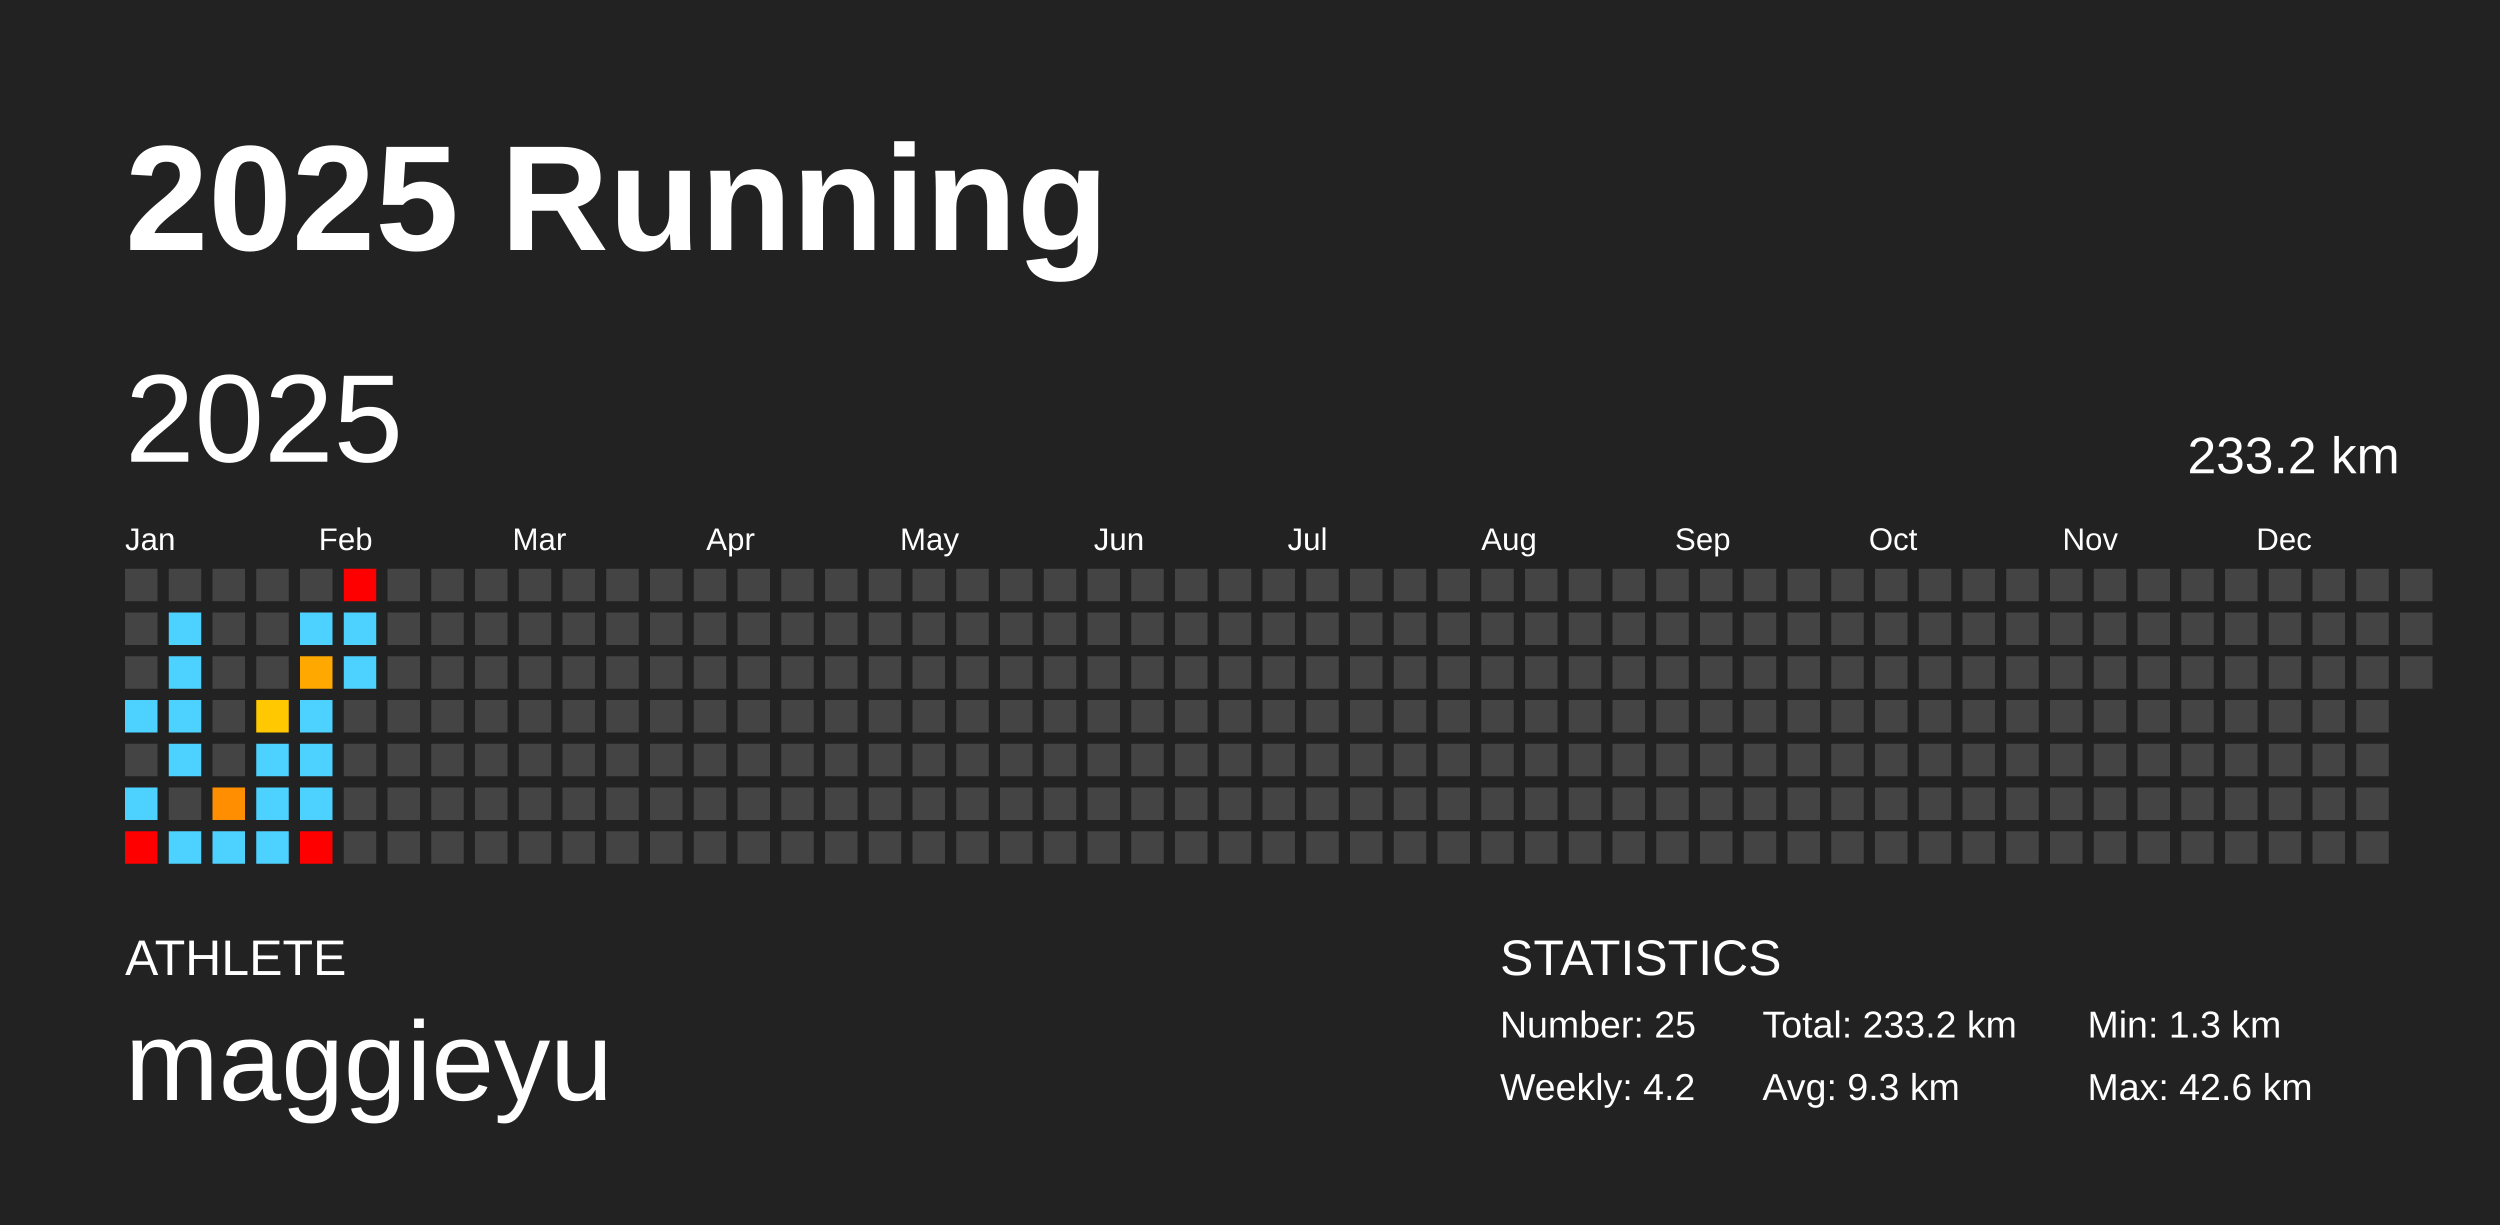
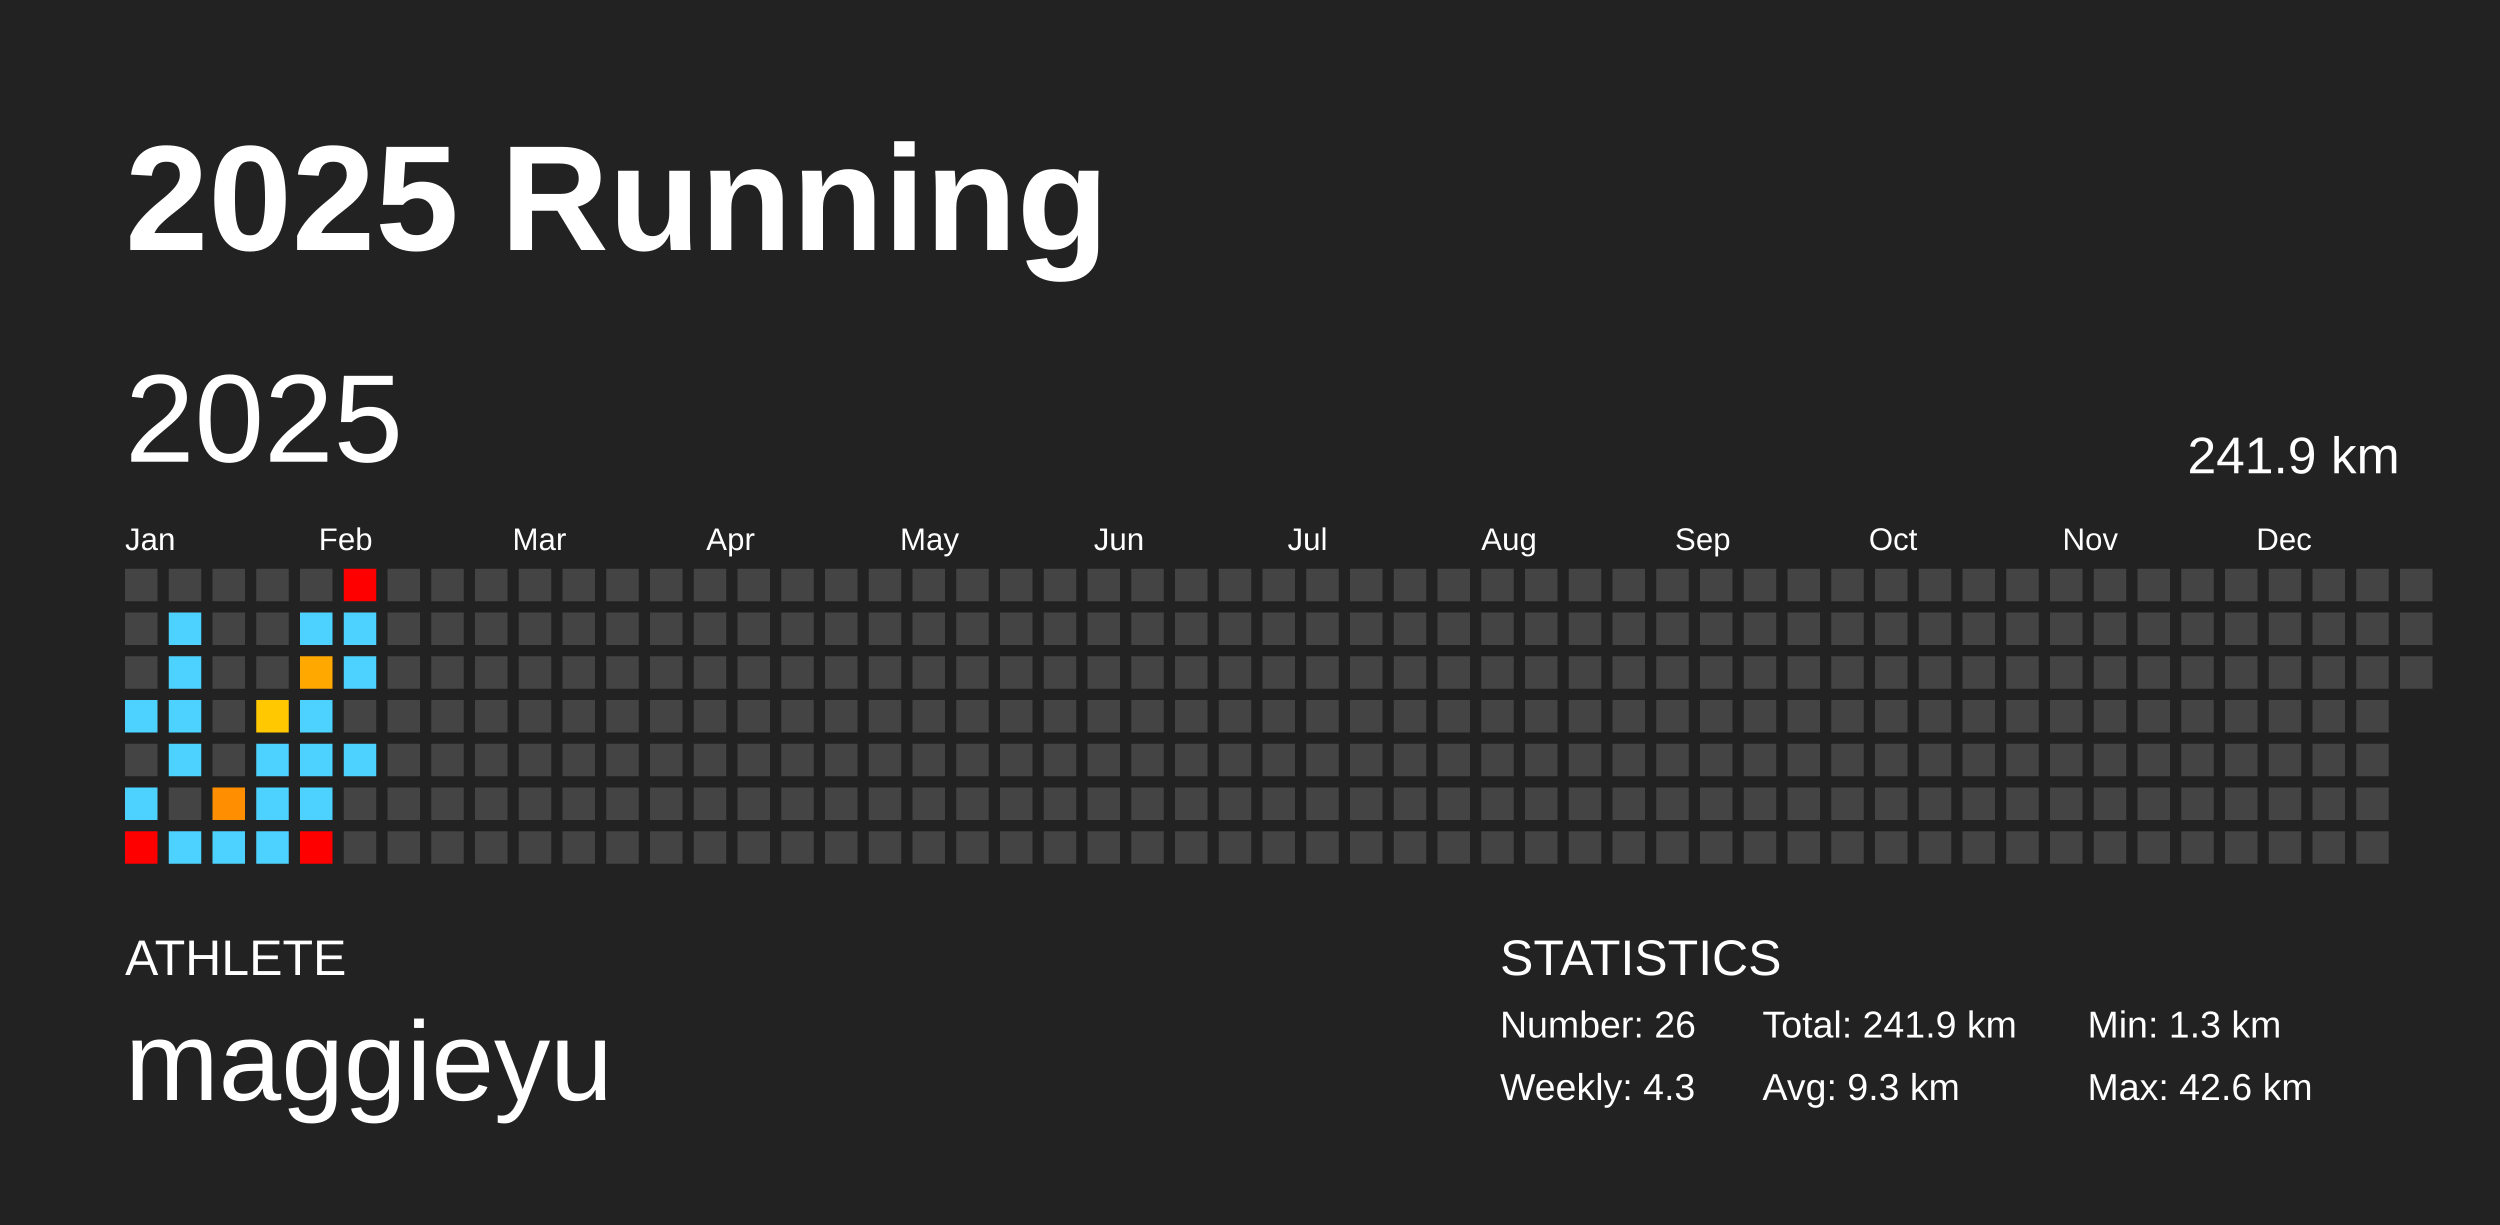
<svg xmlns="http://www.w3.org/2000/svg" baseProfile="full" height="98mm" version="1.1" viewBox="0,0,200,98" width="200mm">
  <defs />
  <rect fill="#222222" height="98" width="200" x="0" y="0" />
  <text fill="#FFFFFF" style="font-size:12px; font-family:Arial; font-weight:bold;" x="10" y="20">2025 Running</text>
  <text fill="#FFFFFF" style="font-size:4px; font-family:Arial" x="10" y="78">ATHLETE</text>
  <text fill="#FFFFFF" style="font-size:9px; font-family:Arial" x="10" y="88">maggieyu</text>
  <text fill="#FFFFFF" style="font-size:4px; font-family:Arial" x="120" y="78">STATISTICS</text>
-   <text fill="#FFFFFF" style="font-size:3px; font-family:Arial" x="120" y="83">Number: 25</text>
-   <text fill="#FFFFFF" style="font-size:3px; font-family:Arial" x="120" y="88">Weekly: 4.2</text>
-   <text fill="#FFFFFF" style="font-size:3px; font-family:Arial" x="141" y="83">Total: 233.2 km</text>
+   <text fill="#FFFFFF" style="font-size:3px; font-family:Arial" x="120" y="83">Number: 26</text>
+   <text fill="#FFFFFF" style="font-size:3px; font-family:Arial" x="120" y="88">Weekly: 4.3</text>
+   <text fill="#FFFFFF" style="font-size:3px; font-family:Arial" x="141" y="83">Total: 241.9 km</text>
  <text fill="#FFFFFF" style="font-size:3px; font-family:Arial" x="141" y="88">Avg: 9.3 km</text>
  <text fill="#FFFFFF" style="font-size:3px; font-family:Arial" x="167" y="83">Min: 1.3 km</text>
  <text fill="#FFFFFF" style="font-size:3px; font-family:Arial" x="167" y="88">Max: 42.6 km</text>
  <text dominant-baseline="hanging" fill="#FFFFFF" style="font-size:10.0px; font-family:Arial;" x="10" y="30">2025</text>
-   <text dominant-baseline="hanging" fill="#FFFFFF" style="font-size:4.125px; font-family:Arial;" x="175" y="35">233.2 km</text>
+   <text dominant-baseline="hanging" fill="#FFFFFF" style="font-size:4.125px; font-family:Arial;" x="175" y="35">241.9 km</text>
  <text fill="#FFFFFF" style="font-size:2.5px; font-family:Arial" x="10.0" y="44">Jan</text>
  <text fill="#FFFFFF" style="font-size:2.5px; font-family:Arial" x="25.5" y="44">Feb</text>
  <text fill="#FFFFFF" style="font-size:2.5px; font-family:Arial" x="41.0" y="44">Mar</text>
  <text fill="#FFFFFF" style="font-size:2.5px; font-family:Arial" x="56.5" y="44">Apr</text>
  <text fill="#FFFFFF" style="font-size:2.5px; font-family:Arial" x="72.0" y="44">May</text>
  <text fill="#FFFFFF" style="font-size:2.5px; font-family:Arial" x="87.5" y="44">Jun</text>
  <text fill="#FFFFFF" style="font-size:2.5px; font-family:Arial" x="103.0" y="44">Jul</text>
  <text fill="#FFFFFF" style="font-size:2.5px; font-family:Arial" x="118.5" y="44">Aug</text>
  <text fill="#FFFFFF" style="font-size:2.5px; font-family:Arial" x="134.0" y="44">Sep</text>
  <text fill="#FFFFFF" style="font-size:2.5px; font-family:Arial" x="149.5" y="44">Oct</text>
  <text fill="#FFFFFF" style="font-size:2.5px; font-family:Arial" x="165.0" y="44">Nov</text>
  <text fill="#FFFFFF" style="font-size:2.5px; font-family:Arial" x="180.5" y="44">Dec</text>
  <rect fill="#444444" height="2.6" width="2.6" x="10.0" y="45.5" />
  <rect fill="#444444" height="2.6" width="2.6" x="10.0" y="49.0" />
  <rect fill="#444444" height="2.6" width="2.6" x="10.0" y="52.5" />
  <rect fill="#4dd2ff" height="2.6" width="2.6" x="10.0" y="56.0" />
  <rect fill="#444444" height="2.6" width="2.6" x="10.0" y="59.5" />
  <rect fill="#4dd2ff" height="2.6" width="2.6" x="10.0" y="63.0" />
  <rect fill="red" height="2.6" width="2.6" x="10.0" y="66.5" />
  <rect fill="#444444" height="2.6" width="2.6" x="13.5" y="45.5" />
  <rect fill="#4dd2ff" height="2.6" width="2.6" x="13.5" y="49.0" />
  <rect fill="#4dd2ff" height="2.6" width="2.6" x="13.5" y="52.5" />
  <rect fill="#4dd2ff" height="2.6" width="2.6" x="13.5" y="56.0" />
  <rect fill="#4dd2ff" height="2.6" width="2.6" x="13.5" y="59.5" />
  <rect fill="#444444" height="2.6" width="2.6" x="13.5" y="63.0" />
  <rect fill="#4dd2ff" height="2.6" width="2.6" x="13.5" y="66.5" />
  <rect fill="#444444" height="2.6" width="2.6" x="17.0" y="45.5" />
  <rect fill="#444444" height="2.6" width="2.6" x="17.0" y="49.0" />
  <rect fill="#444444" height="2.6" width="2.6" x="17.0" y="52.5" />
  <rect fill="#444444" height="2.6" width="2.6" x="17.0" y="56.0" />
  <rect fill="#444444" height="2.6" width="2.6" x="17.0" y="59.5" />
  <rect fill="#ff8e00" height="2.6" width="2.6" x="17.0" y="63.0" />
  <rect fill="#4dd2ff" height="2.6" width="2.6" x="17.0" y="66.5" />
  <rect fill="#444444" height="2.6" width="2.6" x="20.5" y="45.5" />
  <rect fill="#444444" height="2.6" width="2.6" x="20.5" y="49.0" />
  <rect fill="#444444" height="2.6" width="2.6" x="20.5" y="52.5" />
  <rect fill="#ffc800" height="2.6" width="2.6" x="20.5" y="56.0" />
  <rect fill="#4dd2ff" height="2.6" width="2.6" x="20.5" y="59.5" />
  <rect fill="#4dd2ff" height="2.6" width="2.6" x="20.5" y="63.0" />
  <rect fill="#4dd2ff" height="2.6" width="2.6" x="20.5" y="66.5" />
  <rect fill="#444444" height="2.6" width="2.6" x="24.0" y="45.5" />
  <rect fill="#4dd2ff" height="2.6" width="2.6" x="24.0" y="49.0" />
  <rect fill="#ffa800" height="2.6" width="2.6" x="24.0" y="52.5" />
  <rect fill="#4dd2ff" height="2.6" width="2.6" x="24.0" y="56.0" />
  <rect fill="#4dd2ff" height="2.6" width="2.6" x="24.0" y="59.5" />
  <rect fill="#4dd2ff" height="2.6" width="2.6" x="24.0" y="63.0" />
  <rect fill="red" height="2.6" width="2.6" x="24.0" y="66.5" />
  <rect fill="red" height="2.6" width="2.6" x="27.5" y="45.5" />
  <rect fill="#4dd2ff" height="2.6" width="2.6" x="27.5" y="49.0" />
  <rect fill="#4dd2ff" height="2.6" width="2.6" x="27.5" y="52.5" />
  <rect fill="#444444" height="2.6" width="2.6" x="27.5" y="56.0" />
-   <rect fill="#444444" height="2.6" width="2.6" x="27.5" y="59.5" />
+   <rect fill="#4dd2ff" height="2.6" width="2.6" x="27.5" y="59.5" />
  <rect fill="#444444" height="2.6" width="2.6" x="27.5" y="63.0" />
  <rect fill="#444444" height="2.6" width="2.6" x="27.5" y="66.5" />
  <rect fill="#444444" height="2.6" width="2.6" x="31.0" y="45.5" />
  <rect fill="#444444" height="2.6" width="2.6" x="31.0" y="49.0" />
  <rect fill="#444444" height="2.6" width="2.6" x="31.0" y="52.5" />
  <rect fill="#444444" height="2.6" width="2.6" x="31.0" y="56.0" />
  <rect fill="#444444" height="2.6" width="2.6" x="31.0" y="59.5" />
  <rect fill="#444444" height="2.6" width="2.6" x="31.0" y="63.0" />
  <rect fill="#444444" height="2.6" width="2.6" x="31.0" y="66.5" />
  <rect fill="#444444" height="2.6" width="2.6" x="34.5" y="45.5" />
  <rect fill="#444444" height="2.6" width="2.6" x="34.5" y="49.0" />
  <rect fill="#444444" height="2.6" width="2.6" x="34.5" y="52.5" />
  <rect fill="#444444" height="2.6" width="2.6" x="34.5" y="56.0" />
  <rect fill="#444444" height="2.6" width="2.6" x="34.5" y="59.5" />
  <rect fill="#444444" height="2.6" width="2.6" x="34.5" y="63.0" />
  <rect fill="#444444" height="2.6" width="2.6" x="34.5" y="66.5" />
  <rect fill="#444444" height="2.6" width="2.6" x="38.0" y="45.5" />
  <rect fill="#444444" height="2.6" width="2.6" x="38.0" y="49.0" />
  <rect fill="#444444" height="2.6" width="2.6" x="38.0" y="52.5" />
  <rect fill="#444444" height="2.6" width="2.6" x="38.0" y="56.0" />
  <rect fill="#444444" height="2.6" width="2.6" x="38.0" y="59.5" />
  <rect fill="#444444" height="2.6" width="2.6" x="38.0" y="63.0" />
  <rect fill="#444444" height="2.6" width="2.6" x="38.0" y="66.5" />
  <rect fill="#444444" height="2.6" width="2.6" x="41.5" y="45.5" />
  <rect fill="#444444" height="2.6" width="2.6" x="41.5" y="49.0" />
  <rect fill="#444444" height="2.6" width="2.6" x="41.5" y="52.5" />
  <rect fill="#444444" height="2.6" width="2.6" x="41.5" y="56.0" />
  <rect fill="#444444" height="2.6" width="2.6" x="41.5" y="59.5" />
  <rect fill="#444444" height="2.6" width="2.6" x="41.5" y="63.0" />
  <rect fill="#444444" height="2.6" width="2.6" x="41.5" y="66.5" />
  <rect fill="#444444" height="2.6" width="2.6" x="45.0" y="45.5" />
  <rect fill="#444444" height="2.6" width="2.6" x="45.0" y="49.0" />
  <rect fill="#444444" height="2.6" width="2.6" x="45.0" y="52.5" />
  <rect fill="#444444" height="2.6" width="2.6" x="45.0" y="56.0" />
  <rect fill="#444444" height="2.6" width="2.6" x="45.0" y="59.5" />
  <rect fill="#444444" height="2.6" width="2.6" x="45.0" y="63.0" />
  <rect fill="#444444" height="2.6" width="2.6" x="45.0" y="66.5" />
  <rect fill="#444444" height="2.6" width="2.6" x="48.5" y="45.5" />
  <rect fill="#444444" height="2.6" width="2.6" x="48.5" y="49.0" />
  <rect fill="#444444" height="2.6" width="2.6" x="48.5" y="52.5" />
  <rect fill="#444444" height="2.6" width="2.6" x="48.5" y="56.0" />
  <rect fill="#444444" height="2.6" width="2.6" x="48.5" y="59.5" />
  <rect fill="#444444" height="2.6" width="2.6" x="48.5" y="63.0" />
  <rect fill="#444444" height="2.6" width="2.6" x="48.5" y="66.5" />
  <rect fill="#444444" height="2.6" width="2.6" x="52.0" y="45.5" />
  <rect fill="#444444" height="2.6" width="2.6" x="52.0" y="49.0" />
  <rect fill="#444444" height="2.6" width="2.6" x="52.0" y="52.5" />
  <rect fill="#444444" height="2.6" width="2.6" x="52.0" y="56.0" />
  <rect fill="#444444" height="2.6" width="2.6" x="52.0" y="59.5" />
  <rect fill="#444444" height="2.6" width="2.6" x="52.0" y="63.0" />
  <rect fill="#444444" height="2.6" width="2.6" x="52.0" y="66.5" />
  <rect fill="#444444" height="2.6" width="2.6" x="55.5" y="45.5" />
  <rect fill="#444444" height="2.6" width="2.6" x="55.5" y="49.0" />
  <rect fill="#444444" height="2.6" width="2.6" x="55.5" y="52.5" />
  <rect fill="#444444" height="2.6" width="2.6" x="55.5" y="56.0" />
  <rect fill="#444444" height="2.6" width="2.6" x="55.5" y="59.5" />
  <rect fill="#444444" height="2.6" width="2.6" x="55.5" y="63.0" />
  <rect fill="#444444" height="2.6" width="2.6" x="55.5" y="66.5" />
  <rect fill="#444444" height="2.6" width="2.6" x="59.0" y="45.5" />
  <rect fill="#444444" height="2.6" width="2.6" x="59.0" y="49.0" />
  <rect fill="#444444" height="2.6" width="2.6" x="59.0" y="52.5" />
  <rect fill="#444444" height="2.6" width="2.6" x="59.0" y="56.0" />
  <rect fill="#444444" height="2.6" width="2.6" x="59.0" y="59.5" />
  <rect fill="#444444" height="2.6" width="2.6" x="59.0" y="63.0" />
  <rect fill="#444444" height="2.6" width="2.6" x="59.0" y="66.5" />
  <rect fill="#444444" height="2.6" width="2.6" x="62.5" y="45.5" />
  <rect fill="#444444" height="2.6" width="2.6" x="62.5" y="49.0" />
  <rect fill="#444444" height="2.6" width="2.6" x="62.5" y="52.5" />
  <rect fill="#444444" height="2.6" width="2.6" x="62.5" y="56.0" />
  <rect fill="#444444" height="2.6" width="2.6" x="62.5" y="59.5" />
  <rect fill="#444444" height="2.6" width="2.6" x="62.5" y="63.0" />
  <rect fill="#444444" height="2.6" width="2.6" x="62.5" y="66.5" />
  <rect fill="#444444" height="2.6" width="2.6" x="66.0" y="45.5" />
  <rect fill="#444444" height="2.6" width="2.6" x="66.0" y="49.0" />
  <rect fill="#444444" height="2.6" width="2.6" x="66.0" y="52.5" />
  <rect fill="#444444" height="2.6" width="2.6" x="66.0" y="56.0" />
  <rect fill="#444444" height="2.6" width="2.6" x="66.0" y="59.5" />
  <rect fill="#444444" height="2.6" width="2.6" x="66.0" y="63.0" />
  <rect fill="#444444" height="2.6" width="2.6" x="66.0" y="66.5" />
  <rect fill="#444444" height="2.6" width="2.6" x="69.5" y="45.5" />
  <rect fill="#444444" height="2.6" width="2.6" x="69.5" y="49.0" />
  <rect fill="#444444" height="2.6" width="2.6" x="69.5" y="52.5" />
  <rect fill="#444444" height="2.6" width="2.6" x="69.5" y="56.0" />
  <rect fill="#444444" height="2.6" width="2.6" x="69.5" y="59.5" />
  <rect fill="#444444" height="2.6" width="2.6" x="69.5" y="63.0" />
  <rect fill="#444444" height="2.6" width="2.6" x="69.5" y="66.5" />
  <rect fill="#444444" height="2.6" width="2.6" x="73.0" y="45.5" />
  <rect fill="#444444" height="2.6" width="2.6" x="73.0" y="49.0" />
  <rect fill="#444444" height="2.6" width="2.6" x="73.0" y="52.5" />
  <rect fill="#444444" height="2.6" width="2.6" x="73.0" y="56.0" />
  <rect fill="#444444" height="2.6" width="2.6" x="73.0" y="59.5" />
  <rect fill="#444444" height="2.6" width="2.6" x="73.0" y="63.0" />
  <rect fill="#444444" height="2.6" width="2.6" x="73.0" y="66.5" />
  <rect fill="#444444" height="2.6" width="2.6" x="76.5" y="45.5" />
  <rect fill="#444444" height="2.6" width="2.6" x="76.5" y="49.0" />
  <rect fill="#444444" height="2.6" width="2.6" x="76.5" y="52.5" />
  <rect fill="#444444" height="2.6" width="2.6" x="76.5" y="56.0" />
  <rect fill="#444444" height="2.6" width="2.6" x="76.5" y="59.5" />
  <rect fill="#444444" height="2.6" width="2.6" x="76.5" y="63.0" />
  <rect fill="#444444" height="2.6" width="2.6" x="76.5" y="66.5" />
  <rect fill="#444444" height="2.6" width="2.6" x="80.0" y="45.5" />
  <rect fill="#444444" height="2.6" width="2.6" x="80.0" y="49.0" />
  <rect fill="#444444" height="2.6" width="2.6" x="80.0" y="52.5" />
  <rect fill="#444444" height="2.6" width="2.6" x="80.0" y="56.0" />
  <rect fill="#444444" height="2.6" width="2.6" x="80.0" y="59.5" />
  <rect fill="#444444" height="2.6" width="2.6" x="80.0" y="63.0" />
  <rect fill="#444444" height="2.6" width="2.6" x="80.0" y="66.5" />
  <rect fill="#444444" height="2.6" width="2.6" x="83.5" y="45.5" />
  <rect fill="#444444" height="2.6" width="2.6" x="83.5" y="49.0" />
  <rect fill="#444444" height="2.6" width="2.6" x="83.5" y="52.5" />
  <rect fill="#444444" height="2.6" width="2.6" x="83.5" y="56.0" />
  <rect fill="#444444" height="2.6" width="2.6" x="83.5" y="59.5" />
  <rect fill="#444444" height="2.6" width="2.6" x="83.5" y="63.0" />
  <rect fill="#444444" height="2.6" width="2.6" x="83.5" y="66.5" />
  <rect fill="#444444" height="2.6" width="2.6" x="87.0" y="45.5" />
  <rect fill="#444444" height="2.6" width="2.6" x="87.0" y="49.0" />
  <rect fill="#444444" height="2.6" width="2.6" x="87.0" y="52.5" />
  <rect fill="#444444" height="2.6" width="2.6" x="87.0" y="56.0" />
  <rect fill="#444444" height="2.6" width="2.6" x="87.0" y="59.5" />
  <rect fill="#444444" height="2.6" width="2.6" x="87.0" y="63.0" />
  <rect fill="#444444" height="2.6" width="2.6" x="87.0" y="66.5" />
  <rect fill="#444444" height="2.6" width="2.6" x="90.5" y="45.5" />
  <rect fill="#444444" height="2.6" width="2.6" x="90.5" y="49.0" />
  <rect fill="#444444" height="2.6" width="2.6" x="90.5" y="52.5" />
  <rect fill="#444444" height="2.6" width="2.6" x="90.5" y="56.0" />
  <rect fill="#444444" height="2.6" width="2.6" x="90.5" y="59.5" />
  <rect fill="#444444" height="2.6" width="2.6" x="90.5" y="63.0" />
  <rect fill="#444444" height="2.6" width="2.6" x="90.5" y="66.5" />
  <rect fill="#444444" height="2.6" width="2.6" x="94.0" y="45.5" />
  <rect fill="#444444" height="2.6" width="2.6" x="94.0" y="49.0" />
  <rect fill="#444444" height="2.6" width="2.6" x="94.0" y="52.5" />
  <rect fill="#444444" height="2.6" width="2.6" x="94.0" y="56.0" />
  <rect fill="#444444" height="2.6" width="2.6" x="94.0" y="59.5" />
  <rect fill="#444444" height="2.6" width="2.6" x="94.0" y="63.0" />
  <rect fill="#444444" height="2.6" width="2.6" x="94.0" y="66.5" />
  <rect fill="#444444" height="2.6" width="2.6" x="97.5" y="45.5" />
  <rect fill="#444444" height="2.6" width="2.6" x="97.5" y="49.0" />
  <rect fill="#444444" height="2.6" width="2.6" x="97.5" y="52.5" />
  <rect fill="#444444" height="2.6" width="2.6" x="97.5" y="56.0" />
  <rect fill="#444444" height="2.6" width="2.6" x="97.5" y="59.5" />
  <rect fill="#444444" height="2.6" width="2.6" x="97.5" y="63.0" />
  <rect fill="#444444" height="2.6" width="2.6" x="97.5" y="66.5" />
  <rect fill="#444444" height="2.6" width="2.6" x="101.0" y="45.5" />
  <rect fill="#444444" height="2.6" width="2.6" x="101.0" y="49.0" />
  <rect fill="#444444" height="2.6" width="2.6" x="101.0" y="52.5" />
  <rect fill="#444444" height="2.6" width="2.6" x="101.0" y="56.0" />
  <rect fill="#444444" height="2.6" width="2.6" x="101.0" y="59.5" />
  <rect fill="#444444" height="2.6" width="2.6" x="101.0" y="63.0" />
  <rect fill="#444444" height="2.6" width="2.6" x="101.0" y="66.5" />
  <rect fill="#444444" height="2.6" width="2.6" x="104.5" y="45.5" />
  <rect fill="#444444" height="2.6" width="2.6" x="104.5" y="49.0" />
  <rect fill="#444444" height="2.6" width="2.6" x="104.5" y="52.5" />
  <rect fill="#444444" height="2.6" width="2.6" x="104.5" y="56.0" />
  <rect fill="#444444" height="2.6" width="2.6" x="104.5" y="59.5" />
  <rect fill="#444444" height="2.6" width="2.6" x="104.5" y="63.0" />
  <rect fill="#444444" height="2.6" width="2.6" x="104.5" y="66.5" />
  <rect fill="#444444" height="2.6" width="2.6" x="108.0" y="45.5" />
  <rect fill="#444444" height="2.6" width="2.6" x="108.0" y="49.0" />
  <rect fill="#444444" height="2.6" width="2.6" x="108.0" y="52.5" />
  <rect fill="#444444" height="2.6" width="2.6" x="108.0" y="56.0" />
  <rect fill="#444444" height="2.6" width="2.6" x="108.0" y="59.5" />
  <rect fill="#444444" height="2.6" width="2.6" x="108.0" y="63.0" />
  <rect fill="#444444" height="2.6" width="2.6" x="108.0" y="66.5" />
  <rect fill="#444444" height="2.6" width="2.6" x="111.5" y="45.5" />
  <rect fill="#444444" height="2.6" width="2.6" x="111.5" y="49.0" />
  <rect fill="#444444" height="2.6" width="2.6" x="111.5" y="52.5" />
  <rect fill="#444444" height="2.6" width="2.6" x="111.5" y="56.0" />
  <rect fill="#444444" height="2.6" width="2.6" x="111.5" y="59.5" />
  <rect fill="#444444" height="2.6" width="2.6" x="111.5" y="63.0" />
  <rect fill="#444444" height="2.6" width="2.6" x="111.5" y="66.5" />
  <rect fill="#444444" height="2.6" width="2.6" x="115.0" y="45.5" />
  <rect fill="#444444" height="2.6" width="2.6" x="115.0" y="49.0" />
  <rect fill="#444444" height="2.6" width="2.6" x="115.0" y="52.5" />
  <rect fill="#444444" height="2.6" width="2.6" x="115.0" y="56.0" />
  <rect fill="#444444" height="2.6" width="2.6" x="115.0" y="59.5" />
  <rect fill="#444444" height="2.6" width="2.6" x="115.0" y="63.0" />
  <rect fill="#444444" height="2.6" width="2.6" x="115.0" y="66.5" />
  <rect fill="#444444" height="2.6" width="2.6" x="118.5" y="45.5" />
  <rect fill="#444444" height="2.6" width="2.6" x="118.5" y="49.0" />
  <rect fill="#444444" height="2.6" width="2.6" x="118.5" y="52.5" />
  <rect fill="#444444" height="2.6" width="2.6" x="118.5" y="56.0" />
  <rect fill="#444444" height="2.6" width="2.6" x="118.5" y="59.5" />
  <rect fill="#444444" height="2.6" width="2.6" x="118.5" y="63.0" />
  <rect fill="#444444" height="2.6" width="2.6" x="118.5" y="66.5" />
  <rect fill="#444444" height="2.6" width="2.6" x="122.0" y="45.5" />
  <rect fill="#444444" height="2.6" width="2.6" x="122.0" y="49.0" />
  <rect fill="#444444" height="2.6" width="2.6" x="122.0" y="52.5" />
  <rect fill="#444444" height="2.6" width="2.6" x="122.0" y="56.0" />
  <rect fill="#444444" height="2.6" width="2.6" x="122.0" y="59.5" />
  <rect fill="#444444" height="2.6" width="2.6" x="122.0" y="63.0" />
  <rect fill="#444444" height="2.6" width="2.6" x="122.0" y="66.5" />
  <rect fill="#444444" height="2.6" width="2.6" x="125.5" y="45.5" />
  <rect fill="#444444" height="2.6" width="2.6" x="125.5" y="49.0" />
  <rect fill="#444444" height="2.6" width="2.6" x="125.5" y="52.5" />
  <rect fill="#444444" height="2.6" width="2.6" x="125.5" y="56.0" />
  <rect fill="#444444" height="2.6" width="2.6" x="125.5" y="59.5" />
  <rect fill="#444444" height="2.6" width="2.6" x="125.5" y="63.0" />
  <rect fill="#444444" height="2.6" width="2.6" x="125.5" y="66.5" />
  <rect fill="#444444" height="2.6" width="2.6" x="129.0" y="45.5" />
  <rect fill="#444444" height="2.6" width="2.6" x="129.0" y="49.0" />
  <rect fill="#444444" height="2.6" width="2.6" x="129.0" y="52.5" />
  <rect fill="#444444" height="2.6" width="2.6" x="129.0" y="56.0" />
  <rect fill="#444444" height="2.6" width="2.6" x="129.0" y="59.5" />
  <rect fill="#444444" height="2.6" width="2.6" x="129.0" y="63.0" />
  <rect fill="#444444" height="2.6" width="2.6" x="129.0" y="66.5" />
  <rect fill="#444444" height="2.6" width="2.6" x="132.5" y="45.5" />
  <rect fill="#444444" height="2.6" width="2.6" x="132.5" y="49.0" />
  <rect fill="#444444" height="2.6" width="2.6" x="132.5" y="52.5" />
  <rect fill="#444444" height="2.6" width="2.6" x="132.5" y="56.0" />
  <rect fill="#444444" height="2.6" width="2.6" x="132.5" y="59.5" />
  <rect fill="#444444" height="2.6" width="2.6" x="132.5" y="63.0" />
  <rect fill="#444444" height="2.6" width="2.6" x="132.5" y="66.5" />
  <rect fill="#444444" height="2.6" width="2.6" x="136.0" y="45.5" />
  <rect fill="#444444" height="2.6" width="2.6" x="136.0" y="49.0" />
  <rect fill="#444444" height="2.6" width="2.6" x="136.0" y="52.5" />
  <rect fill="#444444" height="2.6" width="2.6" x="136.0" y="56.0" />
  <rect fill="#444444" height="2.6" width="2.6" x="136.0" y="59.5" />
  <rect fill="#444444" height="2.6" width="2.6" x="136.0" y="63.0" />
  <rect fill="#444444" height="2.6" width="2.6" x="136.0" y="66.5" />
  <rect fill="#444444" height="2.6" width="2.6" x="139.5" y="45.5" />
  <rect fill="#444444" height="2.6" width="2.6" x="139.5" y="49.0" />
  <rect fill="#444444" height="2.6" width="2.6" x="139.5" y="52.5" />
  <rect fill="#444444" height="2.6" width="2.6" x="139.5" y="56.0" />
  <rect fill="#444444" height="2.6" width="2.6" x="139.5" y="59.5" />
  <rect fill="#444444" height="2.6" width="2.6" x="139.5" y="63.0" />
  <rect fill="#444444" height="2.6" width="2.6" x="139.5" y="66.5" />
  <rect fill="#444444" height="2.6" width="2.6" x="143.0" y="45.5" />
  <rect fill="#444444" height="2.6" width="2.6" x="143.0" y="49.0" />
  <rect fill="#444444" height="2.6" width="2.6" x="143.0" y="52.5" />
  <rect fill="#444444" height="2.6" width="2.6" x="143.0" y="56.0" />
  <rect fill="#444444" height="2.6" width="2.6" x="143.0" y="59.5" />
  <rect fill="#444444" height="2.6" width="2.6" x="143.0" y="63.0" />
  <rect fill="#444444" height="2.6" width="2.6" x="143.0" y="66.5" />
  <rect fill="#444444" height="2.6" width="2.6" x="146.5" y="45.5" />
  <rect fill="#444444" height="2.6" width="2.6" x="146.5" y="49.0" />
  <rect fill="#444444" height="2.6" width="2.6" x="146.5" y="52.5" />
  <rect fill="#444444" height="2.6" width="2.6" x="146.5" y="56.0" />
  <rect fill="#444444" height="2.6" width="2.6" x="146.5" y="59.5" />
  <rect fill="#444444" height="2.6" width="2.6" x="146.5" y="63.0" />
  <rect fill="#444444" height="2.6" width="2.6" x="146.5" y="66.5" />
  <rect fill="#444444" height="2.6" width="2.6" x="150.0" y="45.5" />
  <rect fill="#444444" height="2.6" width="2.6" x="150.0" y="49.0" />
  <rect fill="#444444" height="2.6" width="2.6" x="150.0" y="52.5" />
  <rect fill="#444444" height="2.6" width="2.6" x="150.0" y="56.0" />
  <rect fill="#444444" height="2.6" width="2.6" x="150.0" y="59.5" />
  <rect fill="#444444" height="2.6" width="2.6" x="150.0" y="63.0" />
  <rect fill="#444444" height="2.6" width="2.6" x="150.0" y="66.5" />
  <rect fill="#444444" height="2.6" width="2.6" x="153.5" y="45.5" />
  <rect fill="#444444" height="2.6" width="2.6" x="153.5" y="49.0" />
  <rect fill="#444444" height="2.6" width="2.6" x="153.5" y="52.5" />
  <rect fill="#444444" height="2.6" width="2.6" x="153.5" y="56.0" />
  <rect fill="#444444" height="2.6" width="2.6" x="153.5" y="59.5" />
  <rect fill="#444444" height="2.6" width="2.6" x="153.5" y="63.0" />
  <rect fill="#444444" height="2.6" width="2.6" x="153.5" y="66.5" />
  <rect fill="#444444" height="2.6" width="2.6" x="157.0" y="45.5" />
  <rect fill="#444444" height="2.6" width="2.6" x="157.0" y="49.0" />
  <rect fill="#444444" height="2.6" width="2.6" x="157.0" y="52.5" />
  <rect fill="#444444" height="2.6" width="2.6" x="157.0" y="56.0" />
  <rect fill="#444444" height="2.6" width="2.6" x="157.0" y="59.5" />
  <rect fill="#444444" height="2.6" width="2.6" x="157.0" y="63.0" />
  <rect fill="#444444" height="2.6" width="2.6" x="157.0" y="66.5" />
  <rect fill="#444444" height="2.6" width="2.6" x="160.5" y="45.5" />
  <rect fill="#444444" height="2.6" width="2.6" x="160.5" y="49.0" />
  <rect fill="#444444" height="2.6" width="2.6" x="160.5" y="52.5" />
  <rect fill="#444444" height="2.6" width="2.6" x="160.5" y="56.0" />
  <rect fill="#444444" height="2.6" width="2.6" x="160.5" y="59.5" />
  <rect fill="#444444" height="2.6" width="2.6" x="160.5" y="63.0" />
  <rect fill="#444444" height="2.6" width="2.6" x="160.5" y="66.5" />
  <rect fill="#444444" height="2.6" width="2.6" x="164.0" y="45.5" />
  <rect fill="#444444" height="2.6" width="2.6" x="164.0" y="49.0" />
  <rect fill="#444444" height="2.6" width="2.6" x="164.0" y="52.5" />
  <rect fill="#444444" height="2.6" width="2.6" x="164.0" y="56.0" />
  <rect fill="#444444" height="2.6" width="2.6" x="164.0" y="59.5" />
  <rect fill="#444444" height="2.6" width="2.6" x="164.0" y="63.0" />
  <rect fill="#444444" height="2.6" width="2.6" x="164.0" y="66.5" />
  <rect fill="#444444" height="2.6" width="2.6" x="167.5" y="45.5" />
  <rect fill="#444444" height="2.6" width="2.6" x="167.5" y="49.0" />
  <rect fill="#444444" height="2.6" width="2.6" x="167.5" y="52.5" />
  <rect fill="#444444" height="2.6" width="2.6" x="167.5" y="56.0" />
  <rect fill="#444444" height="2.6" width="2.6" x="167.5" y="59.5" />
  <rect fill="#444444" height="2.6" width="2.6" x="167.5" y="63.0" />
  <rect fill="#444444" height="2.6" width="2.6" x="167.5" y="66.5" />
  <rect fill="#444444" height="2.6" width="2.6" x="171.0" y="45.5" />
  <rect fill="#444444" height="2.6" width="2.6" x="171.0" y="49.0" />
  <rect fill="#444444" height="2.6" width="2.6" x="171.0" y="52.5" />
  <rect fill="#444444" height="2.6" width="2.6" x="171.0" y="56.0" />
  <rect fill="#444444" height="2.6" width="2.6" x="171.0" y="59.5" />
  <rect fill="#444444" height="2.6" width="2.6" x="171.0" y="63.0" />
  <rect fill="#444444" height="2.6" width="2.6" x="171.0" y="66.5" />
  <rect fill="#444444" height="2.6" width="2.6" x="174.5" y="45.5" />
  <rect fill="#444444" height="2.6" width="2.6" x="174.5" y="49.0" />
  <rect fill="#444444" height="2.6" width="2.6" x="174.5" y="52.5" />
  <rect fill="#444444" height="2.6" width="2.6" x="174.5" y="56.0" />
  <rect fill="#444444" height="2.6" width="2.6" x="174.5" y="59.5" />
  <rect fill="#444444" height="2.6" width="2.6" x="174.5" y="63.0" />
  <rect fill="#444444" height="2.6" width="2.6" x="174.5" y="66.5" />
  <rect fill="#444444" height="2.6" width="2.6" x="178.0" y="45.5" />
  <rect fill="#444444" height="2.6" width="2.6" x="178.0" y="49.0" />
  <rect fill="#444444" height="2.6" width="2.6" x="178.0" y="52.5" />
  <rect fill="#444444" height="2.6" width="2.6" x="178.0" y="56.0" />
  <rect fill="#444444" height="2.6" width="2.6" x="178.0" y="59.5" />
  <rect fill="#444444" height="2.6" width="2.6" x="178.0" y="63.0" />
  <rect fill="#444444" height="2.6" width="2.6" x="178.0" y="66.5" />
  <rect fill="#444444" height="2.6" width="2.6" x="181.5" y="45.5" />
  <rect fill="#444444" height="2.6" width="2.6" x="181.5" y="49.0" />
  <rect fill="#444444" height="2.6" width="2.6" x="181.5" y="52.5" />
  <rect fill="#444444" height="2.6" width="2.6" x="181.5" y="56.0" />
  <rect fill="#444444" height="2.6" width="2.6" x="181.5" y="59.5" />
  <rect fill="#444444" height="2.6" width="2.6" x="181.5" y="63.0" />
  <rect fill="#444444" height="2.6" width="2.6" x="181.5" y="66.5" />
  <rect fill="#444444" height="2.6" width="2.6" x="185.0" y="45.5" />
  <rect fill="#444444" height="2.6" width="2.6" x="185.0" y="49.0" />
  <rect fill="#444444" height="2.6" width="2.6" x="185.0" y="52.5" />
  <rect fill="#444444" height="2.6" width="2.6" x="185.0" y="56.0" />
  <rect fill="#444444" height="2.6" width="2.6" x="185.0" y="59.5" />
  <rect fill="#444444" height="2.6" width="2.6" x="185.0" y="63.0" />
  <rect fill="#444444" height="2.6" width="2.6" x="185.0" y="66.5" />
  <rect fill="#444444" height="2.6" width="2.6" x="188.5" y="45.5" />
  <rect fill="#444444" height="2.6" width="2.6" x="188.5" y="49.0" />
  <rect fill="#444444" height="2.6" width="2.6" x="188.5" y="52.5" />
  <rect fill="#444444" height="2.6" width="2.6" x="188.5" y="56.0" />
  <rect fill="#444444" height="2.6" width="2.6" x="188.5" y="59.5" />
  <rect fill="#444444" height="2.6" width="2.6" x="188.5" y="63.0" />
  <rect fill="#444444" height="2.6" width="2.6" x="188.5" y="66.5" />
  <rect fill="#444444" height="2.6" width="2.6" x="192.0" y="45.5" />
  <rect fill="#444444" height="2.6" width="2.6" x="192.0" y="49.0" />
  <rect fill="#444444" height="2.6" width="2.6" x="192.0" y="52.5" />
</svg>
